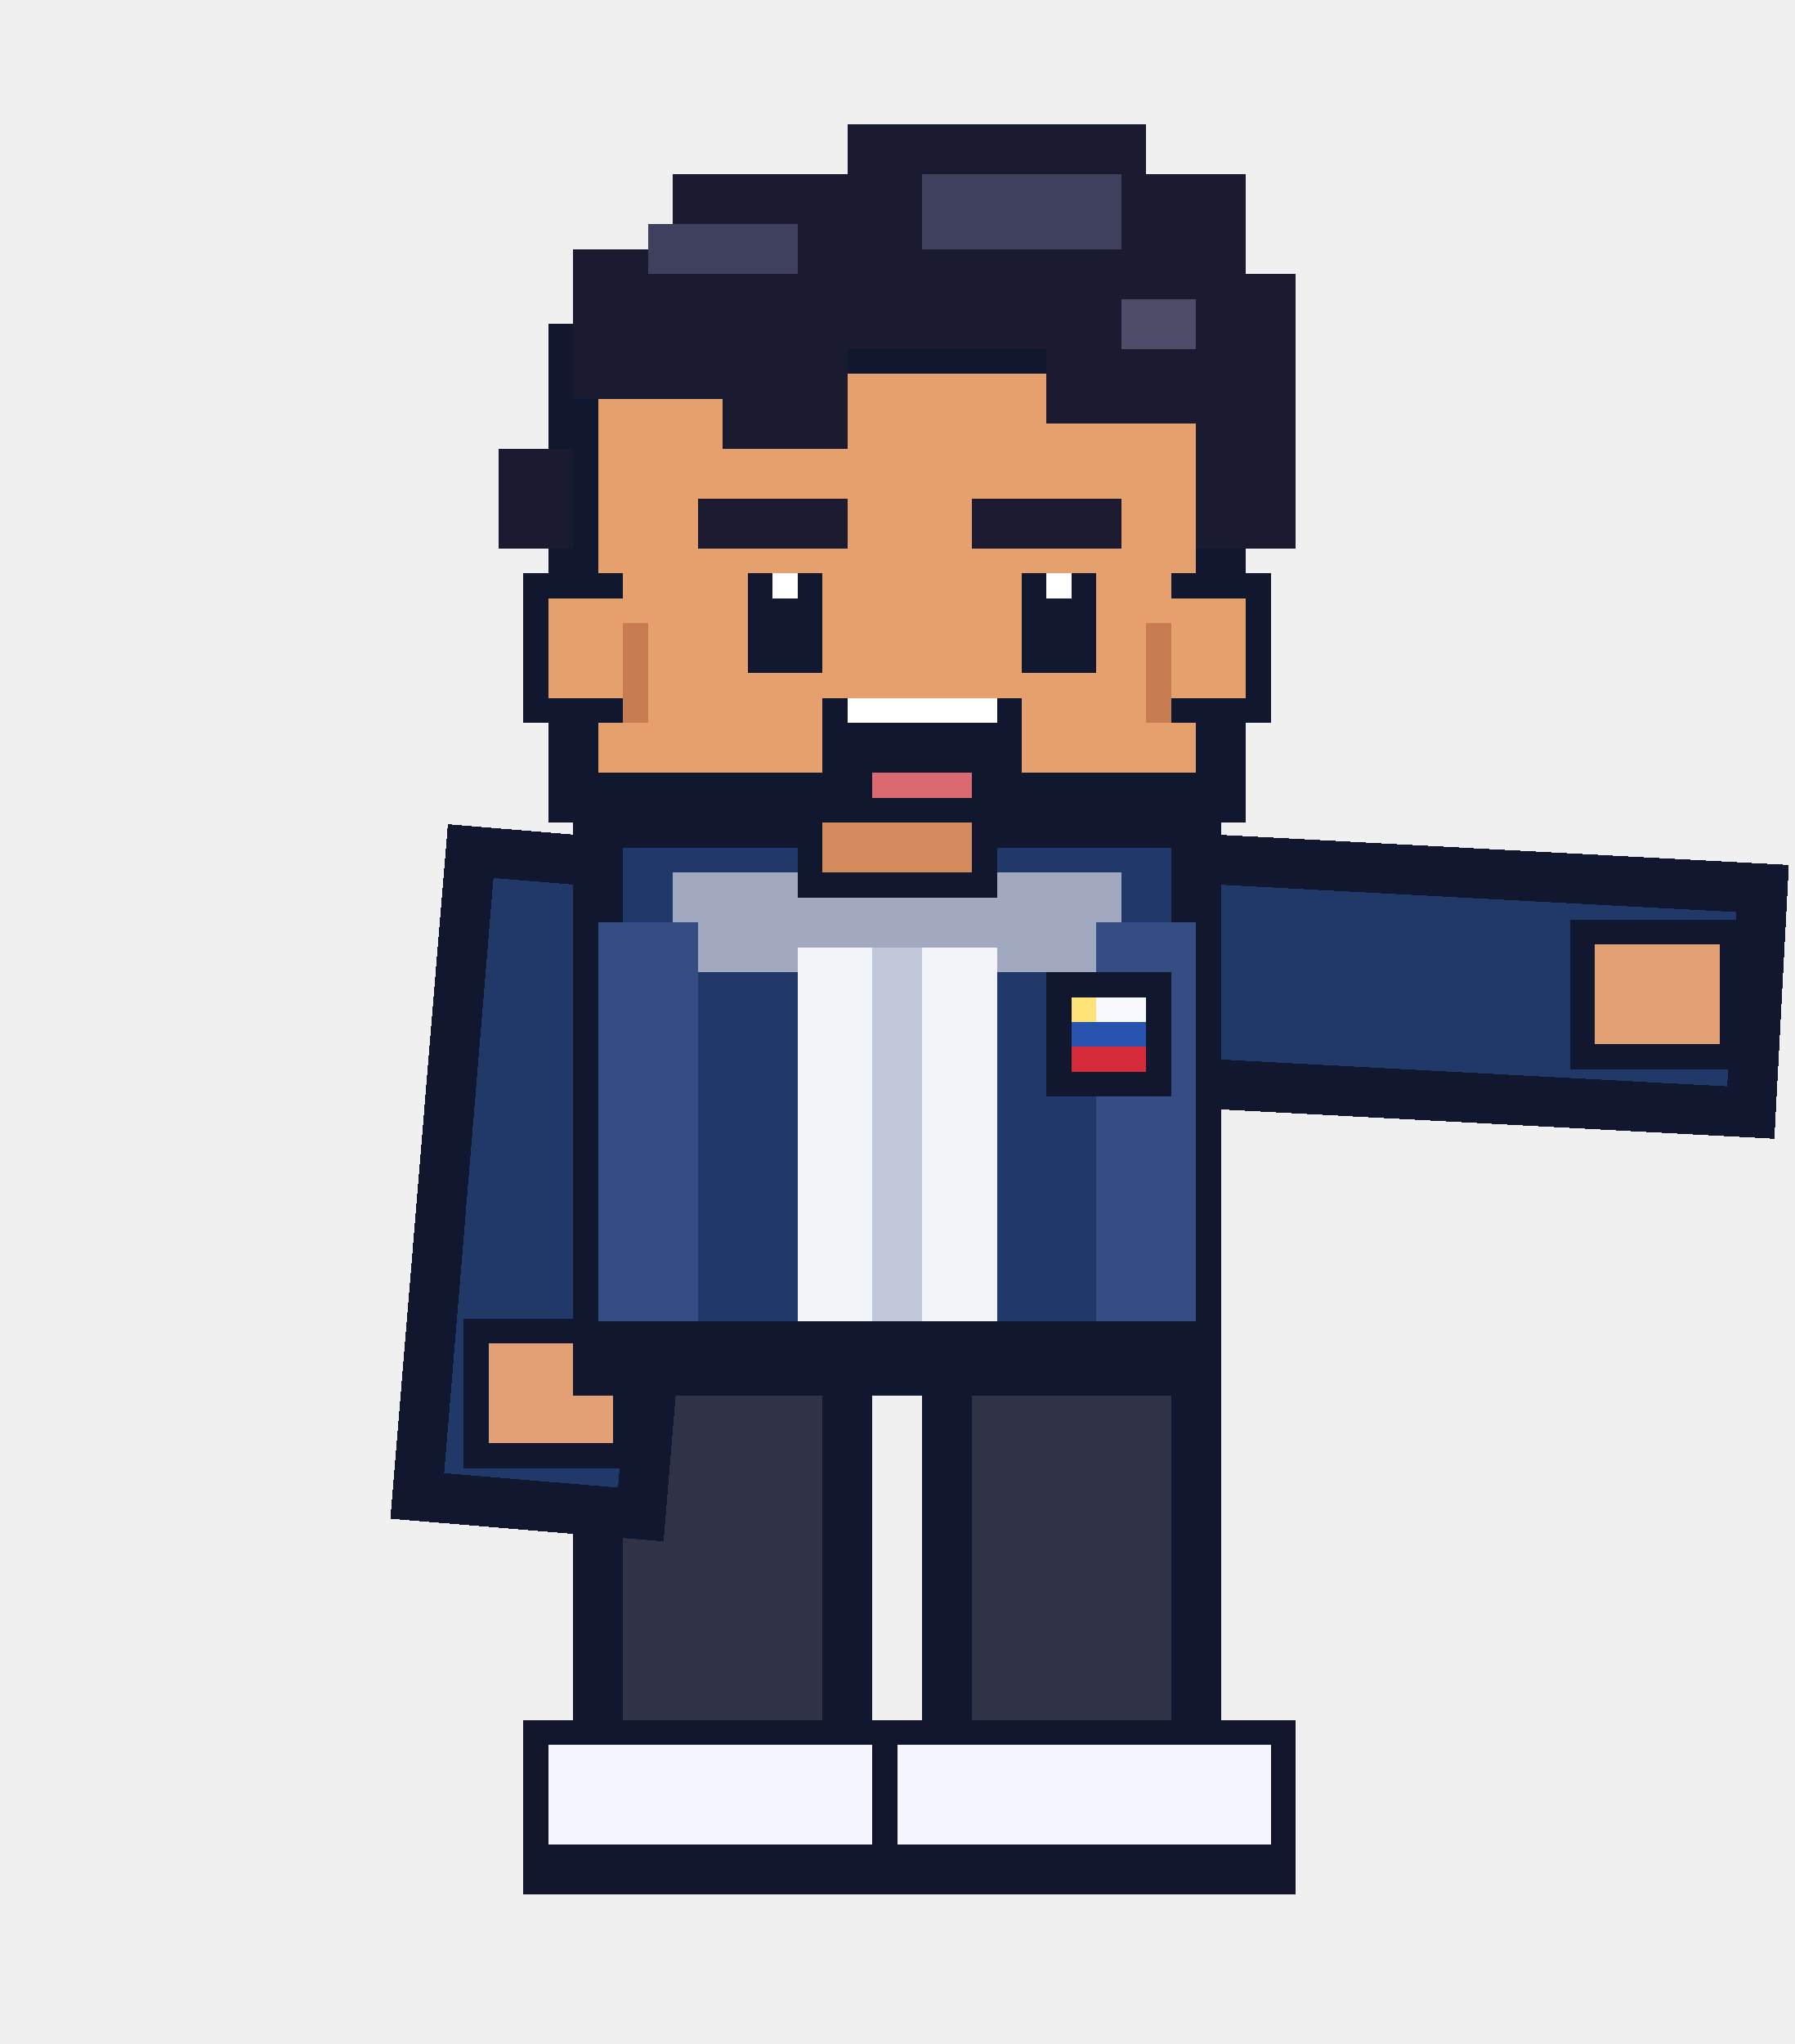
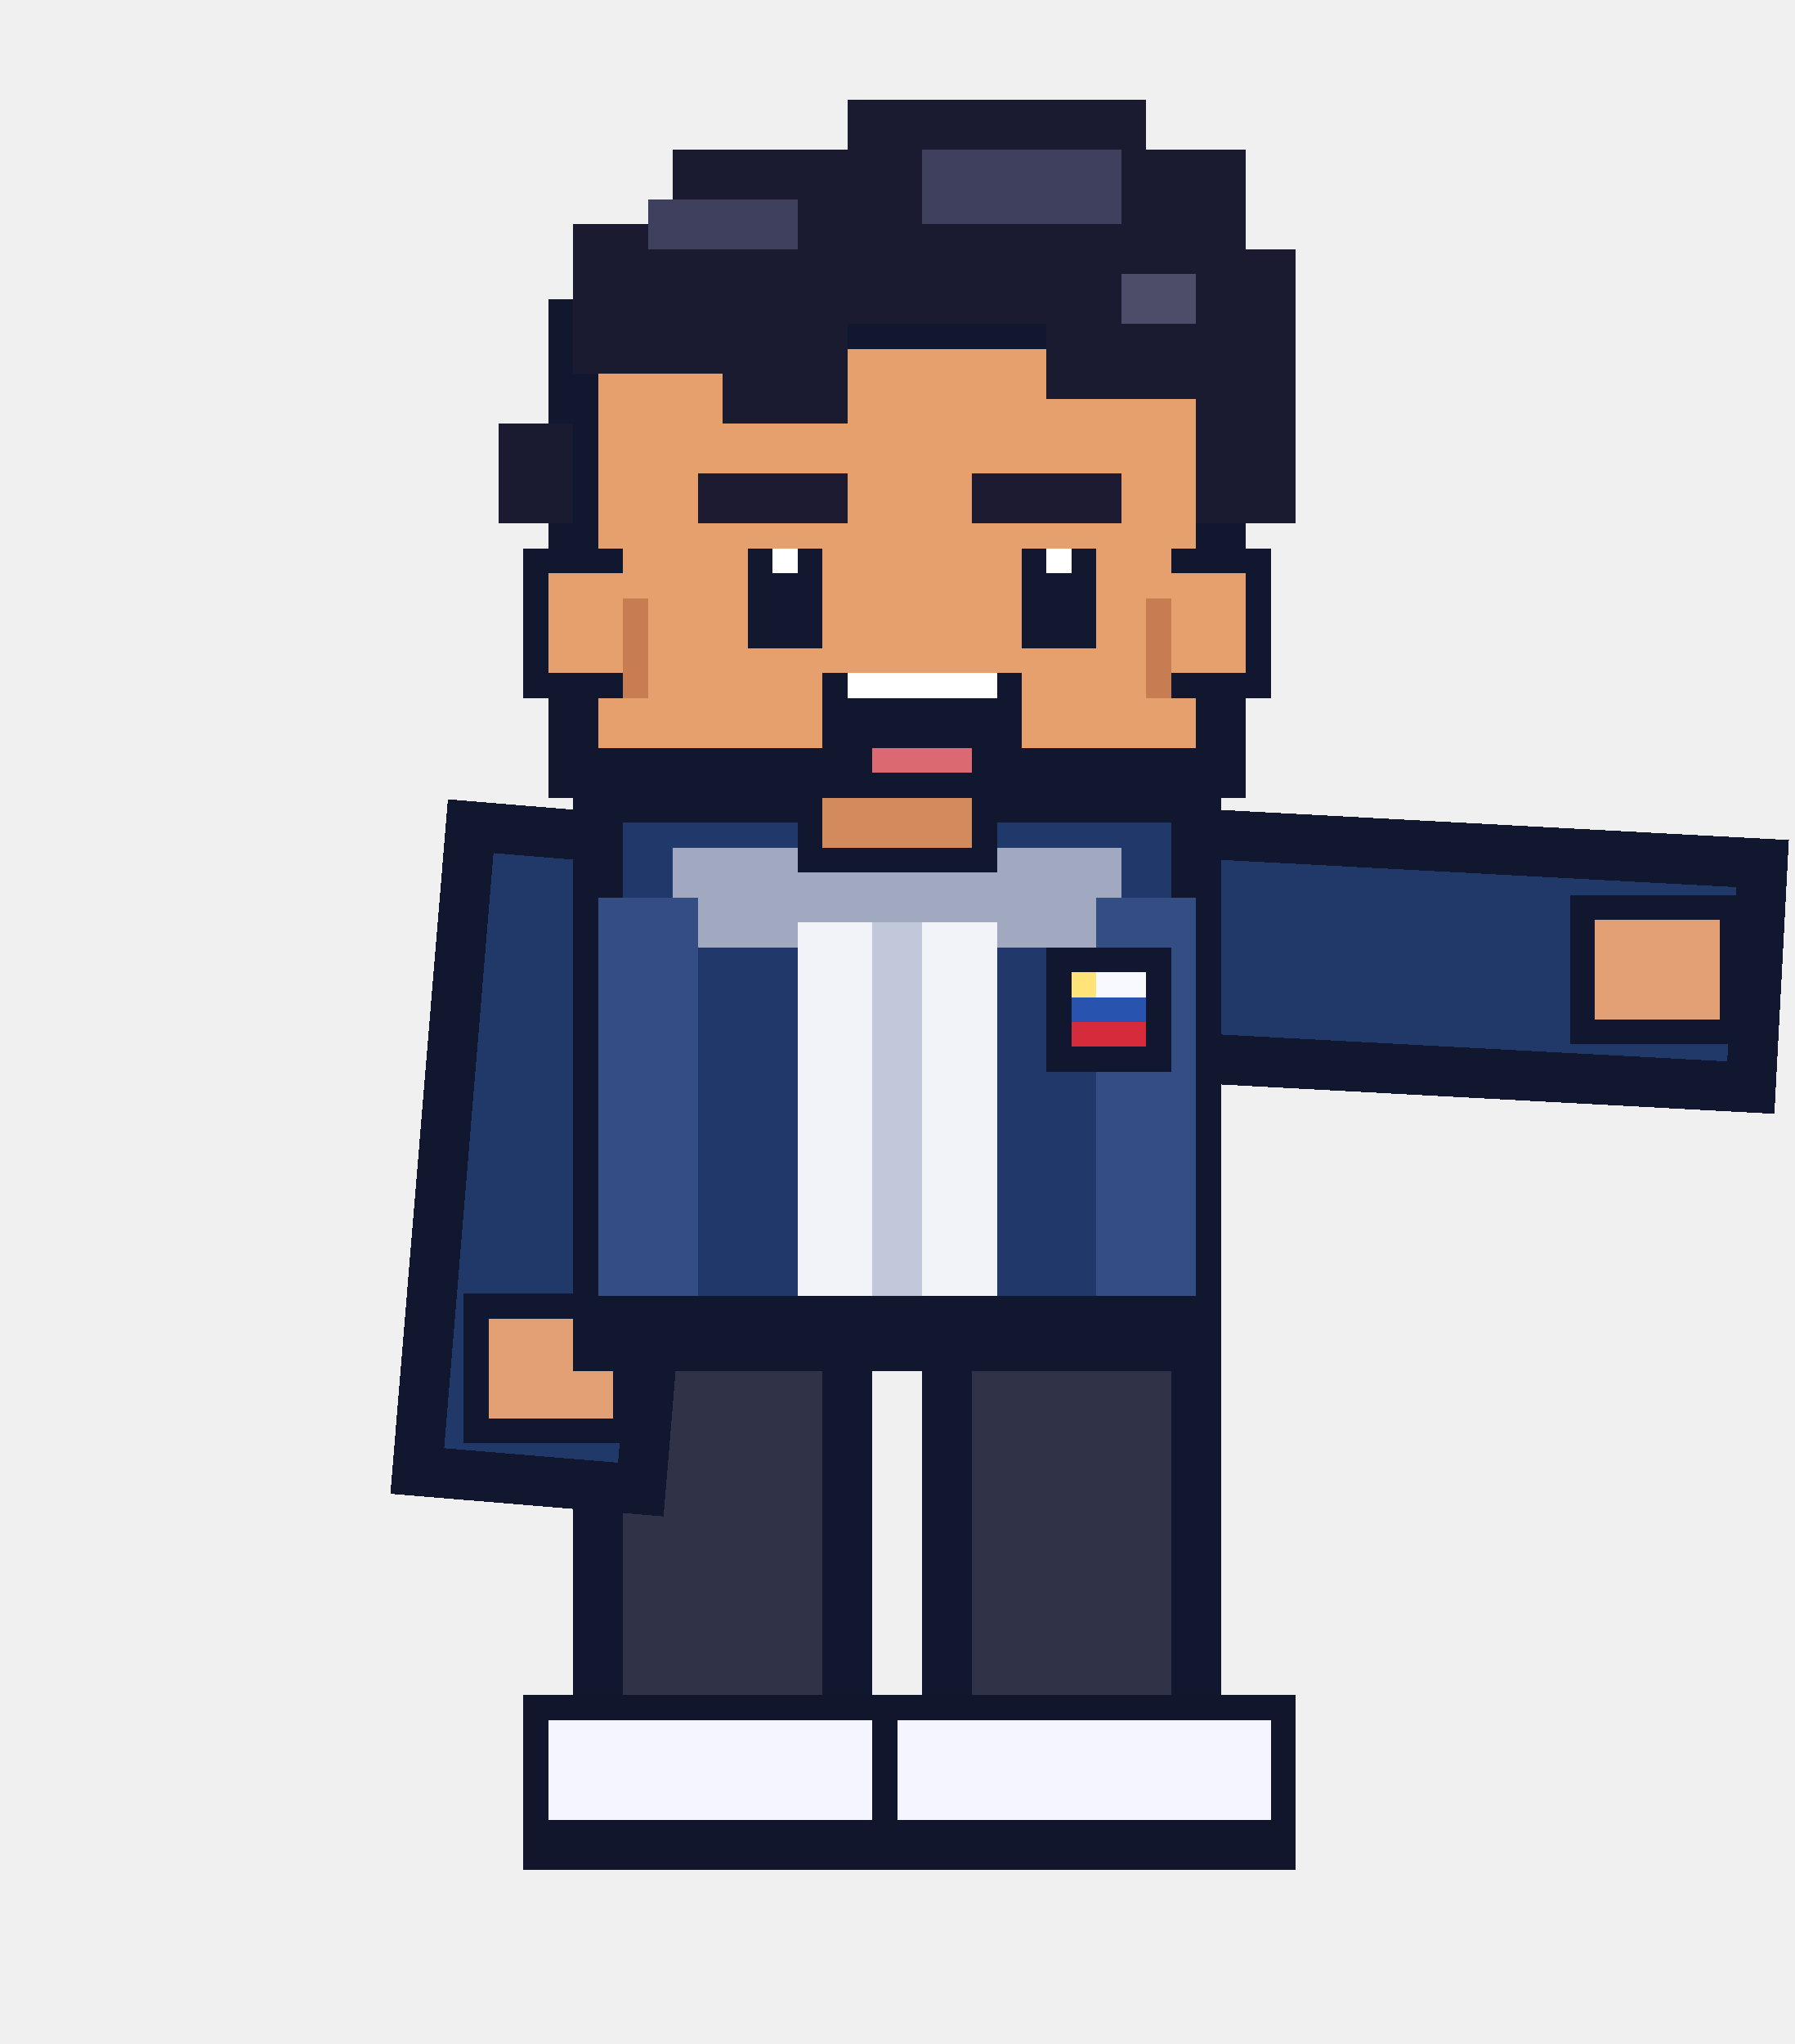
<svg xmlns="http://www.w3.org/2000/svg" viewBox="0 0 72 82" width="288" height="328" shape-rendering="crispEdges" role="img" aria-label="8-bit UrFavXBF point_object frame 7">
-   <g transform="translate(0 0)">
+   <g transform="translate(0 -1)">
    <path d="M29 53L29 69" fill="none" stroke="#10172e" stroke-width="12" stroke-linecap="square" />
    <path d="M29 53L29 69" fill="none" stroke="#303247" stroke-width="8" stroke-linecap="square" />
    <path d="M43 53L43 69" fill="none" stroke="#10172e" stroke-width="12" stroke-linecap="square" />
    <path d="M43 53L43 69" fill="none" stroke="#303247" stroke-width="8" stroke-linecap="square" />
    <rect x="21" y="69" width="17" height="7" fill="#11162d" />
    <rect x="22" y="70" width="15" height="4" fill="#f5f5ff" />
    <rect x="35" y="69" width="17" height="7" fill="#11162d" />
    <rect x="36" y="70" width="15" height="4" fill="#f5f5ff" />
    <path d="M23 39L21.6 55.9" fill="none" stroke="#10172e" stroke-width="11" stroke-linecap="square" />
    <path d="M23 39L21.6 55.9" fill="none" stroke="#203968" stroke-width="7" stroke-linecap="square" />
    <path d="M49 39L66 39.9" fill="none" stroke="#10172e" stroke-width="11" stroke-linecap="square" />
    <path d="M49 39L66 39.9" fill="none" stroke="#203968" stroke-width="7" stroke-linecap="square" />
    <rect x="18.6" y="52.9" width="7" height="6" fill="#10172e" />
    <rect x="19.6" y="53.9" width="5" height="4" fill="#e2a074" />
    <rect x="63" y="36.9" width="7" height="6" fill="#10172e" />
    <rect x="64" y="37.9" width="5" height="4" fill="#e2a074" />
    <path d="M23 32h26v24H23z" fill="#10172e" />
    <rect x="25" y="34" width="22" height="19" fill="#20396a" />
    <rect x="27" y="35" width="18" height="4" fill="#a1a9c1" />
    <rect x="32" y="38" width="8" height="15" fill="#f1f3f9" />
    <rect x="35" y="38" width="2" height="15" fill="#c1c8d9" />
    <rect x="24" y="37" width="4" height="16" fill="#344e83" />
    <rect x="44" y="37" width="4" height="16" fill="#344e83" />
    <rect x="42" y="39" width="5" height="5" fill="#10172e" />
    <rect x="43" y="40" width="3" height="1" fill="#f8f8ff" />
    <rect x="43" y="41" width="3" height="1" fill="#2853af" />
    <rect x="43" y="42" width="3" height="1" fill="#d52b3b" />
    <rect x="43" y="40" width="1" height="1" fill="#fee379" />
    <rect x="32" y="29" width="8" height="7" fill="#10172e" />
    <rect x="33" y="30" width="6" height="5" fill="#d38b5e" />
    <rect x="22" y="13" width="28" height="20" fill="#10172e" />
    <rect x="24" y="15" width="24" height="16" fill="#e5a06e" />
    <rect x="24" y="25" width="2" height="4" fill="#c77d51" />
    <rect x="46" y="25" width="2" height="4" fill="#c77d51" />
    <rect x="21" y="23" width="4" height="6" fill="#10172e" />
    <rect x="22" y="24" width="3" height="4" fill="#e5a06e" />
    <rect x="47" y="23" width="4" height="6" fill="#10172e" />
    <rect x="47" y="24" width="3" height="4" fill="#e5a06e" />
    <path d="M20 18h3V10h4V7h7V5h12v2h4v4h2v11h-4v-5h-6v-3h-8v4h-5v-2h-6v6h-3z" fill="#1a1b30" />
    <rect x="26" y="9" width="6" height="2" fill="#3e405d" />
    <rect x="37" y="7" width="8" height="3" fill="#3e405d" />
    <rect x="45" y="12" width="3" height="2" fill="#4d4d69" />
    <rect x="28" y="20" width="6" height="2" fill="#1d1b31" />
    <rect x="39" y="20" width="6" height="2" fill="#1d1b31" />
    <rect x="30" y="23" width="3" height="4" fill="#121830" />
    <rect x="41" y="23" width="3" height="4" fill="#121830" />
    <rect x="31" y="23" width="1" height="1" fill="#fff" />
    <rect x="42" y="23" width="1" height="1" fill="#fff" />
    <rect x="33" y="28" width="8" height="4" fill="#10172e" />
    <rect x="34" y="28" width="6" height="1" fill="#fff" />
    <rect x="35" y="31" width="4" height="1" fill="#da6971" />
  </g>
</svg>
